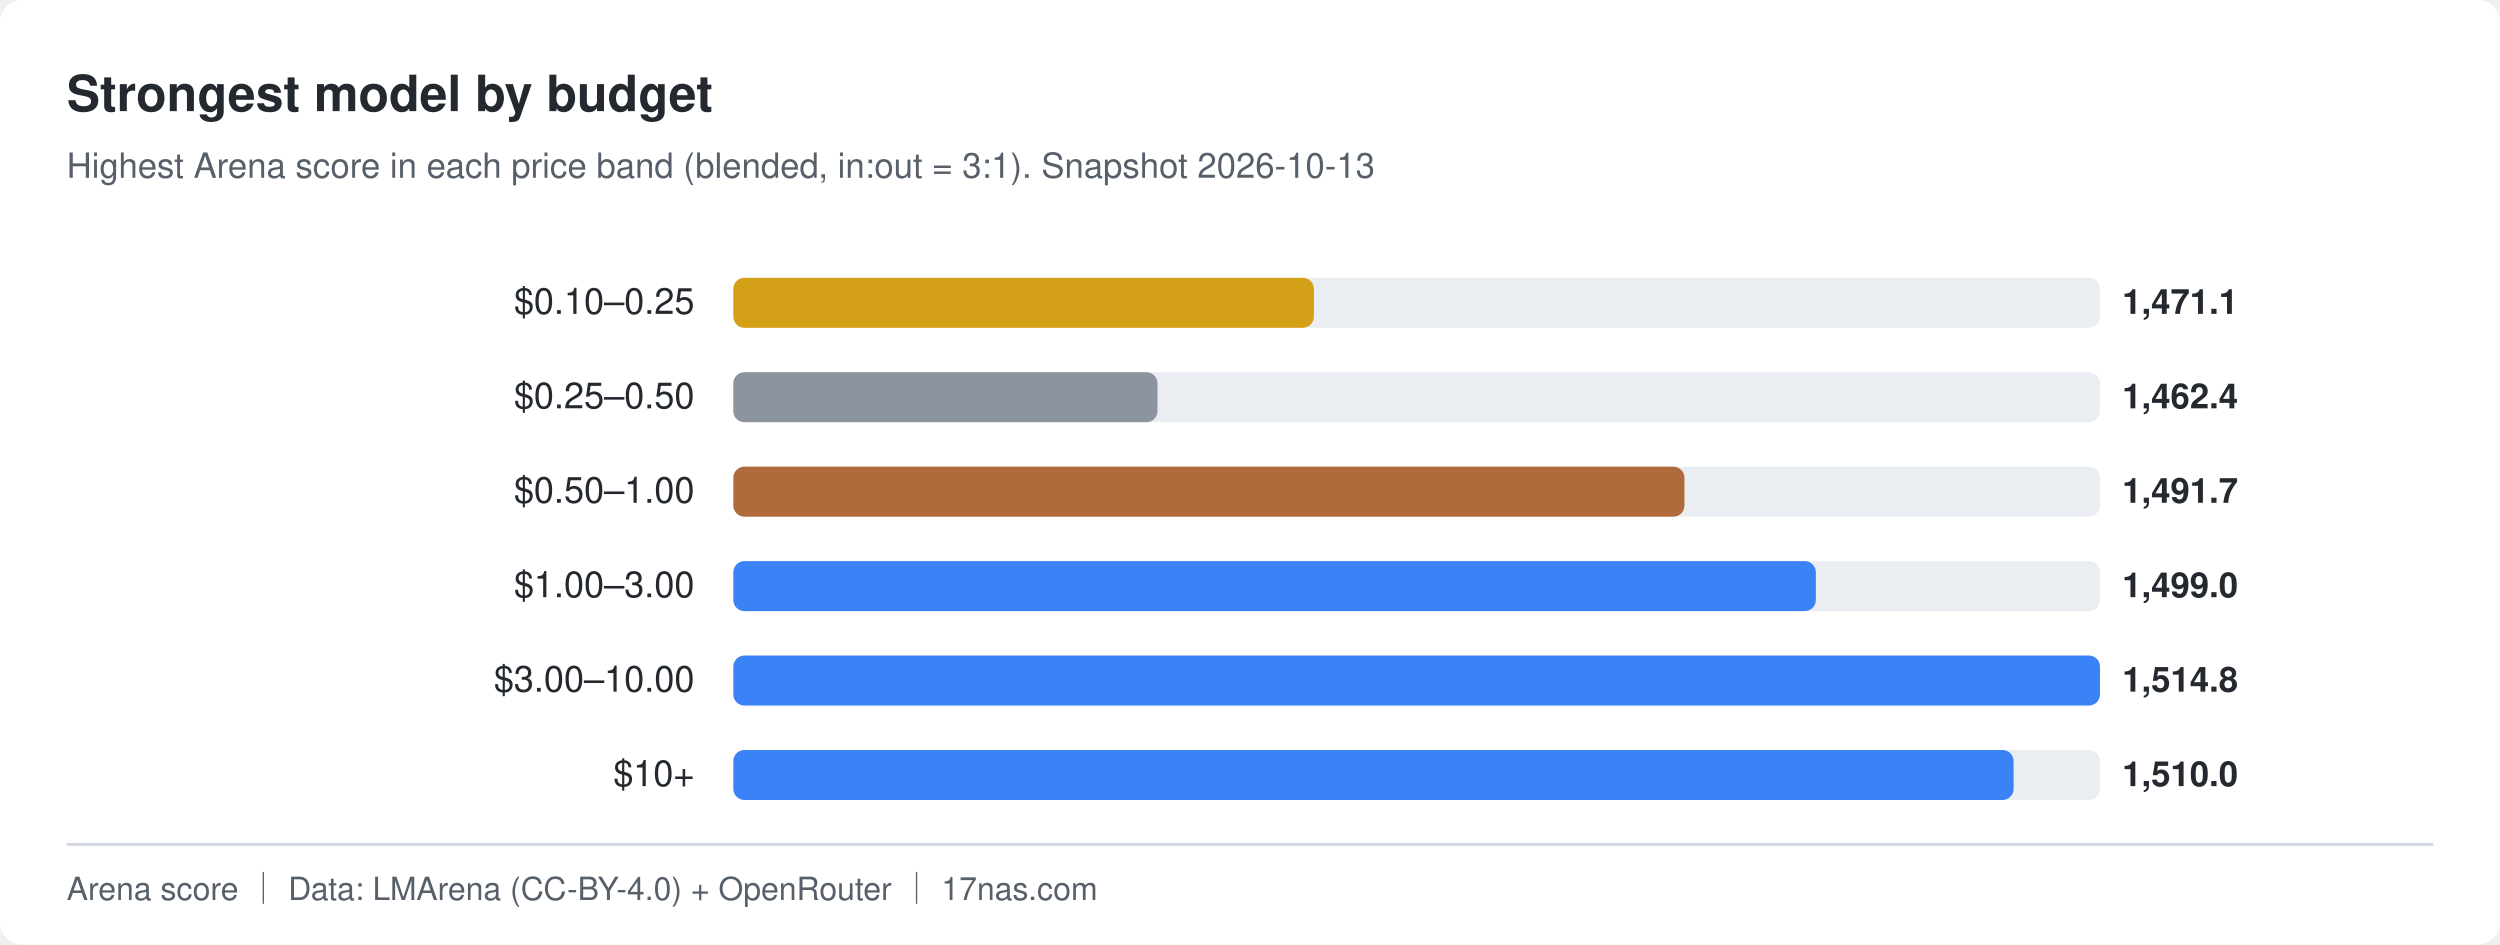
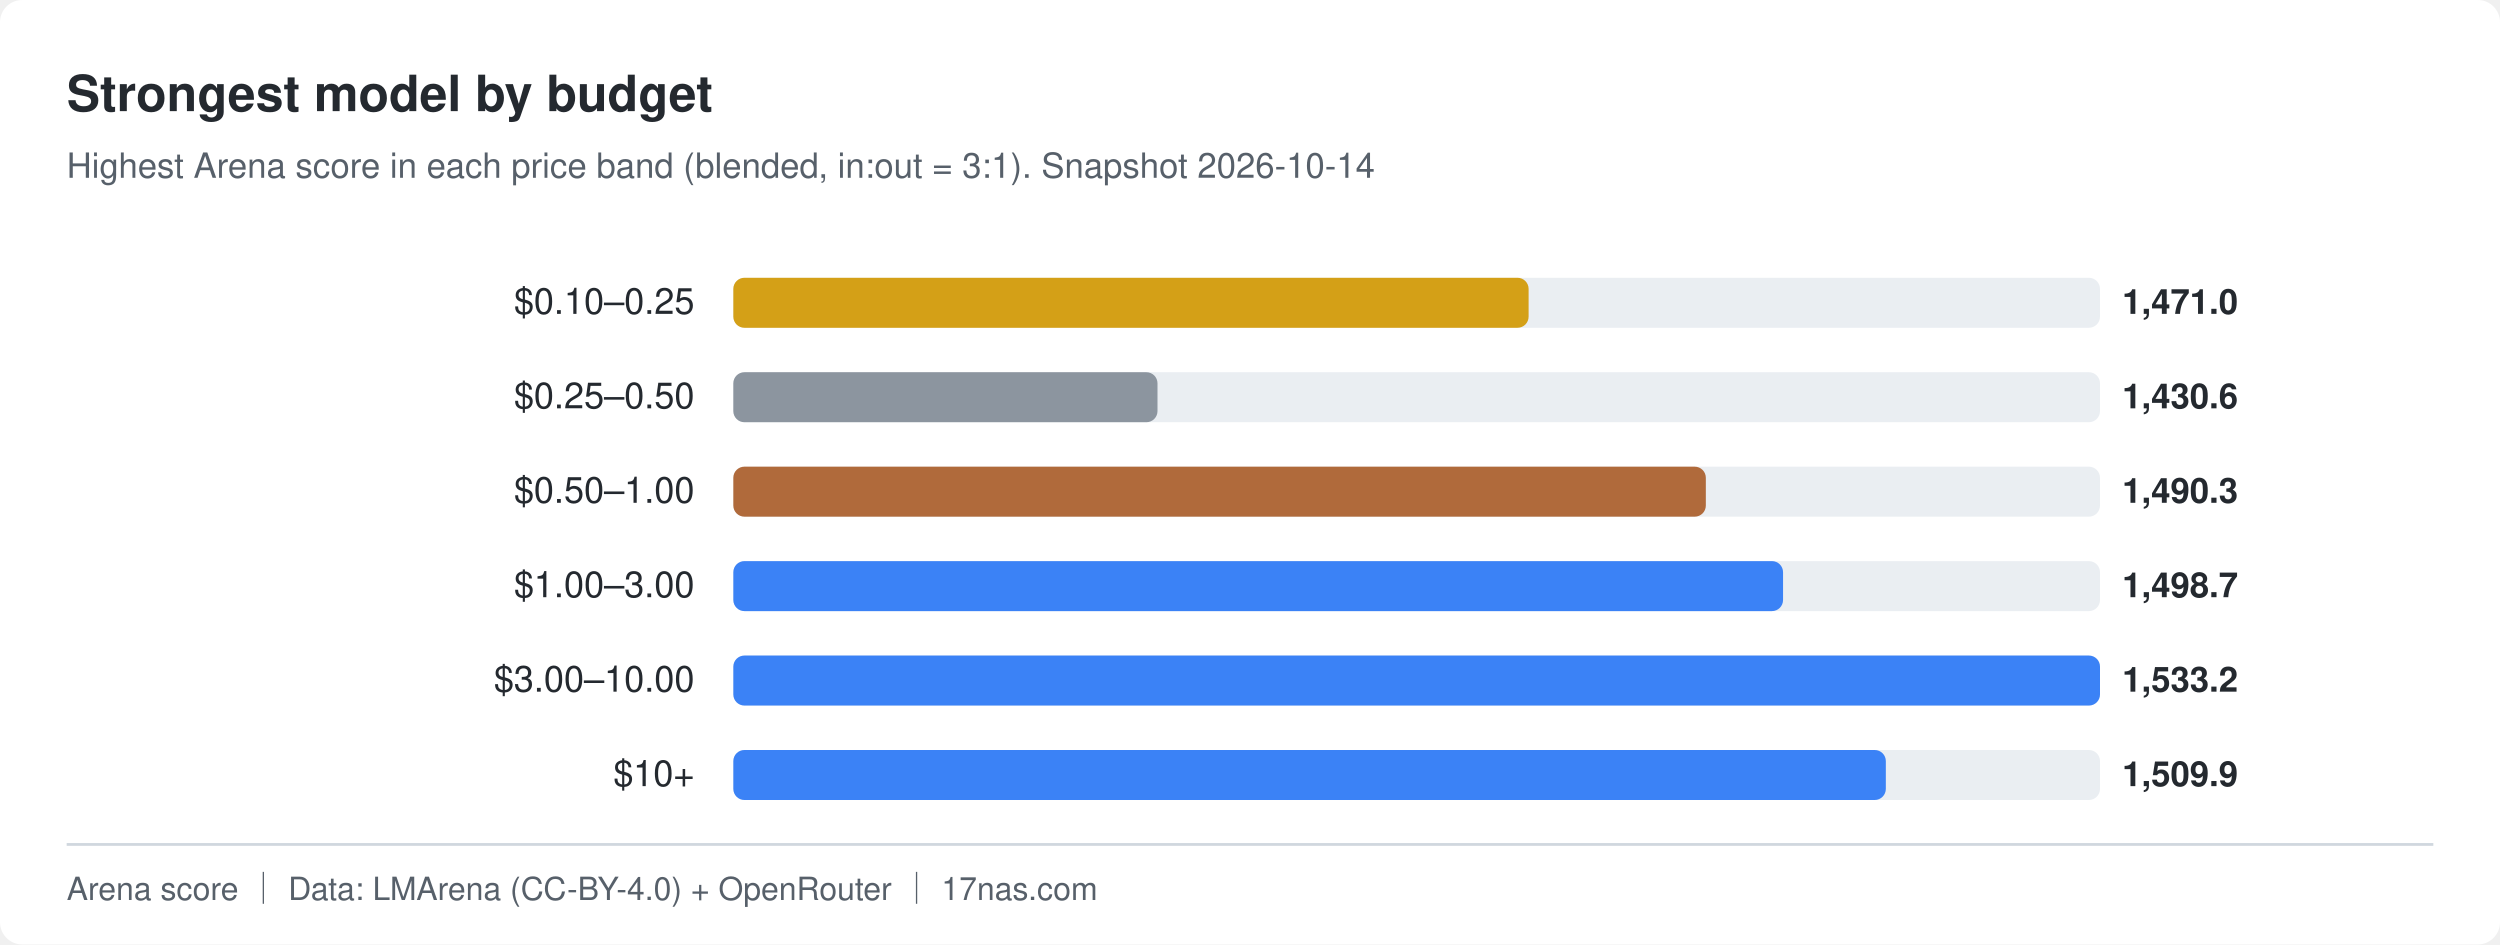
<svg xmlns="http://www.w3.org/2000/svg" width="900" height="340" viewBox="0 0 900 340" role="img" aria-label="Strongest model by budget">
  <style>
    .bg { fill: #ffffff; }
    .fg { fill: #24292f; }
    .muted { fill: #57606a; }
    .track { fill: #eaeef2; }
    .axis { stroke: #d0d7de; }
    @media (prefers-color-scheme: dark) {
      .bg { fill: #0d1117; }
      .fg { fill: #e6edf3; }
      .muted { fill: #8b949e; }
      .track { fill: #21262d; }
      .axis { stroke: #30363d; }
    }
  </style>
  <rect class="bg" x="0" y="0" width="900" height="340" rx="8" />
  <text class="fg" x="24" y="40" font-family="-apple-system,BlinkMacSystemFont,Segoe UI,Helvetica,Arial,sans-serif" font-size="18" font-weight="600">Strongest model by budget</text>
-   <text class="muted" x="24" y="64" font-family="-apple-system,BlinkMacSystemFont,Segoe UI,Helvetica,Arial,sans-serif" font-size="12.5">Highest Arena score in each price band (blended, in:out = 3:1). Snapshot 2026-10-13</text>
+   <text class="muted" x="24" y="64" font-family="-apple-system,BlinkMacSystemFont,Segoe UI,Helvetica,Arial,sans-serif" font-size="12.5">Highest Arena score in each price band (blended, in:out = 3:1). Snapshot 2026-10-14</text>
  <text class="fg" x="250" y="113" text-anchor="end" font-family="-apple-system,BlinkMacSystemFont,Segoe UI,Helvetica,Arial,sans-serif" font-size="13">$0.10–0.25</text>
  <rect class="track" x="264" y="100" width="492" height="18" rx="4" />
-   <rect x="264" y="100" width="209.0" height="18" rx="4" fill="#d4a017" />
-   <text class="fg" x="764" y="113" font-family="-apple-system,BlinkMacSystemFont,Segoe UI,Helvetica,Arial,sans-serif" font-size="12.5" font-weight="600">1,471.1</text>
+   <rect x="264" y="100" width="286.3" height="18" rx="4" fill="#d4a017" />
+   <text class="fg" x="764" y="113" font-family="-apple-system,BlinkMacSystemFont,Segoe UI,Helvetica,Arial,sans-serif" font-size="12.5" font-weight="600">1,471.0</text>
  <text class="fg" x="250" y="147" text-anchor="end" font-family="-apple-system,BlinkMacSystemFont,Segoe UI,Helvetica,Arial,sans-serif" font-size="13">$0.25–0.50</text>
  <rect class="track" x="264" y="134" width="492" height="18" rx="4" />
  <rect x="264" y="134" width="152.7" height="18" rx="4" fill="#8c959f" />
-   <text class="fg" x="764" y="147" font-family="-apple-system,BlinkMacSystemFont,Segoe UI,Helvetica,Arial,sans-serif" font-size="12.5" font-weight="600">1,462.4</text>
+   <text class="fg" x="764" y="147" font-family="-apple-system,BlinkMacSystemFont,Segoe UI,Helvetica,Arial,sans-serif" font-size="12.5" font-weight="600">1,430.6</text>
  <text class="fg" x="250" y="181" text-anchor="end" font-family="-apple-system,BlinkMacSystemFont,Segoe UI,Helvetica,Arial,sans-serif" font-size="13">$0.50–1.00</text>
  <rect class="track" x="264" y="168" width="492" height="18" rx="4" />
-   <rect x="264" y="168" width="342.4" height="18" rx="4" fill="#b06a3b" />
-   <text class="fg" x="764" y="181" font-family="-apple-system,BlinkMacSystemFont,Segoe UI,Helvetica,Arial,sans-serif" font-size="12.5" font-weight="600">1,491.7</text>
+   <rect x="264" y="168" width="350.1" height="18" rx="4" fill="#b06a3b" />
+   <text class="fg" x="764" y="181" font-family="-apple-system,BlinkMacSystemFont,Segoe UI,Helvetica,Arial,sans-serif" font-size="12.5" font-weight="600">1,490.3</text>
  <text class="fg" x="250" y="215" text-anchor="end" font-family="-apple-system,BlinkMacSystemFont,Segoe UI,Helvetica,Arial,sans-serif" font-size="13">$1.00–3.00</text>
  <rect class="track" x="264" y="202" width="492" height="18" rx="4" />
-   <rect x="264" y="202" width="389.7" height="18" rx="4" fill="#3b82f6" />
-   <text class="fg" x="764" y="215" font-family="-apple-system,BlinkMacSystemFont,Segoe UI,Helvetica,Arial,sans-serif" font-size="12.5" font-weight="600">1,499.0</text>
+   <rect x="264" y="202" width="377.9" height="18" rx="4" fill="#3b82f6" />
+   <text class="fg" x="764" y="215" font-family="-apple-system,BlinkMacSystemFont,Segoe UI,Helvetica,Arial,sans-serif" font-size="12.5" font-weight="600">1,498.7</text>
  <text class="fg" x="250" y="249" text-anchor="end" font-family="-apple-system,BlinkMacSystemFont,Segoe UI,Helvetica,Arial,sans-serif" font-size="13">$3.00–10.00</text>
  <rect class="track" x="264" y="236" width="492" height="18" rx="4" />
  <rect x="264" y="236" width="492.0" height="18" rx="4" fill="#3b82f6" />
-   <text class="fg" x="764" y="249" font-family="-apple-system,BlinkMacSystemFont,Segoe UI,Helvetica,Arial,sans-serif" font-size="12.5" font-weight="600">1,514.8</text>
+   <text class="fg" x="764" y="249" font-family="-apple-system,BlinkMacSystemFont,Segoe UI,Helvetica,Arial,sans-serif" font-size="12.5" font-weight="600">1,533.2</text>
  <text class="fg" x="250" y="283" text-anchor="end" font-family="-apple-system,BlinkMacSystemFont,Segoe UI,Helvetica,Arial,sans-serif" font-size="13">$10+</text>
  <rect class="track" x="264" y="270" width="492" height="18" rx="4" />
-   <rect x="264" y="270" width="460.9" height="18" rx="4" fill="#3b82f6" />
-   <text class="fg" x="764" y="283" font-family="-apple-system,BlinkMacSystemFont,Segoe UI,Helvetica,Arial,sans-serif" font-size="12.5" font-weight="600">1,510.0</text>
+   <rect x="264" y="270" width="414.9" height="18" rx="4" fill="#3b82f6" />
+   <text class="fg" x="764" y="283" font-family="-apple-system,BlinkMacSystemFont,Segoe UI,Helvetica,Arial,sans-serif" font-size="12.5" font-weight="600">1,509.9</text>
  <line class="axis" x1="24" y1="304" x2="876" y2="304" stroke-width="1" />
  <text class="muted" x="24" y="324" font-family="-apple-system,BlinkMacSystemFont,Segoe UI,Helvetica,Arial,sans-serif" font-size="11.5">Arena score ｜ Data: LMArena (CC-BY-4.0) + OpenRouter ｜ 17nas.com</text>
</svg>
